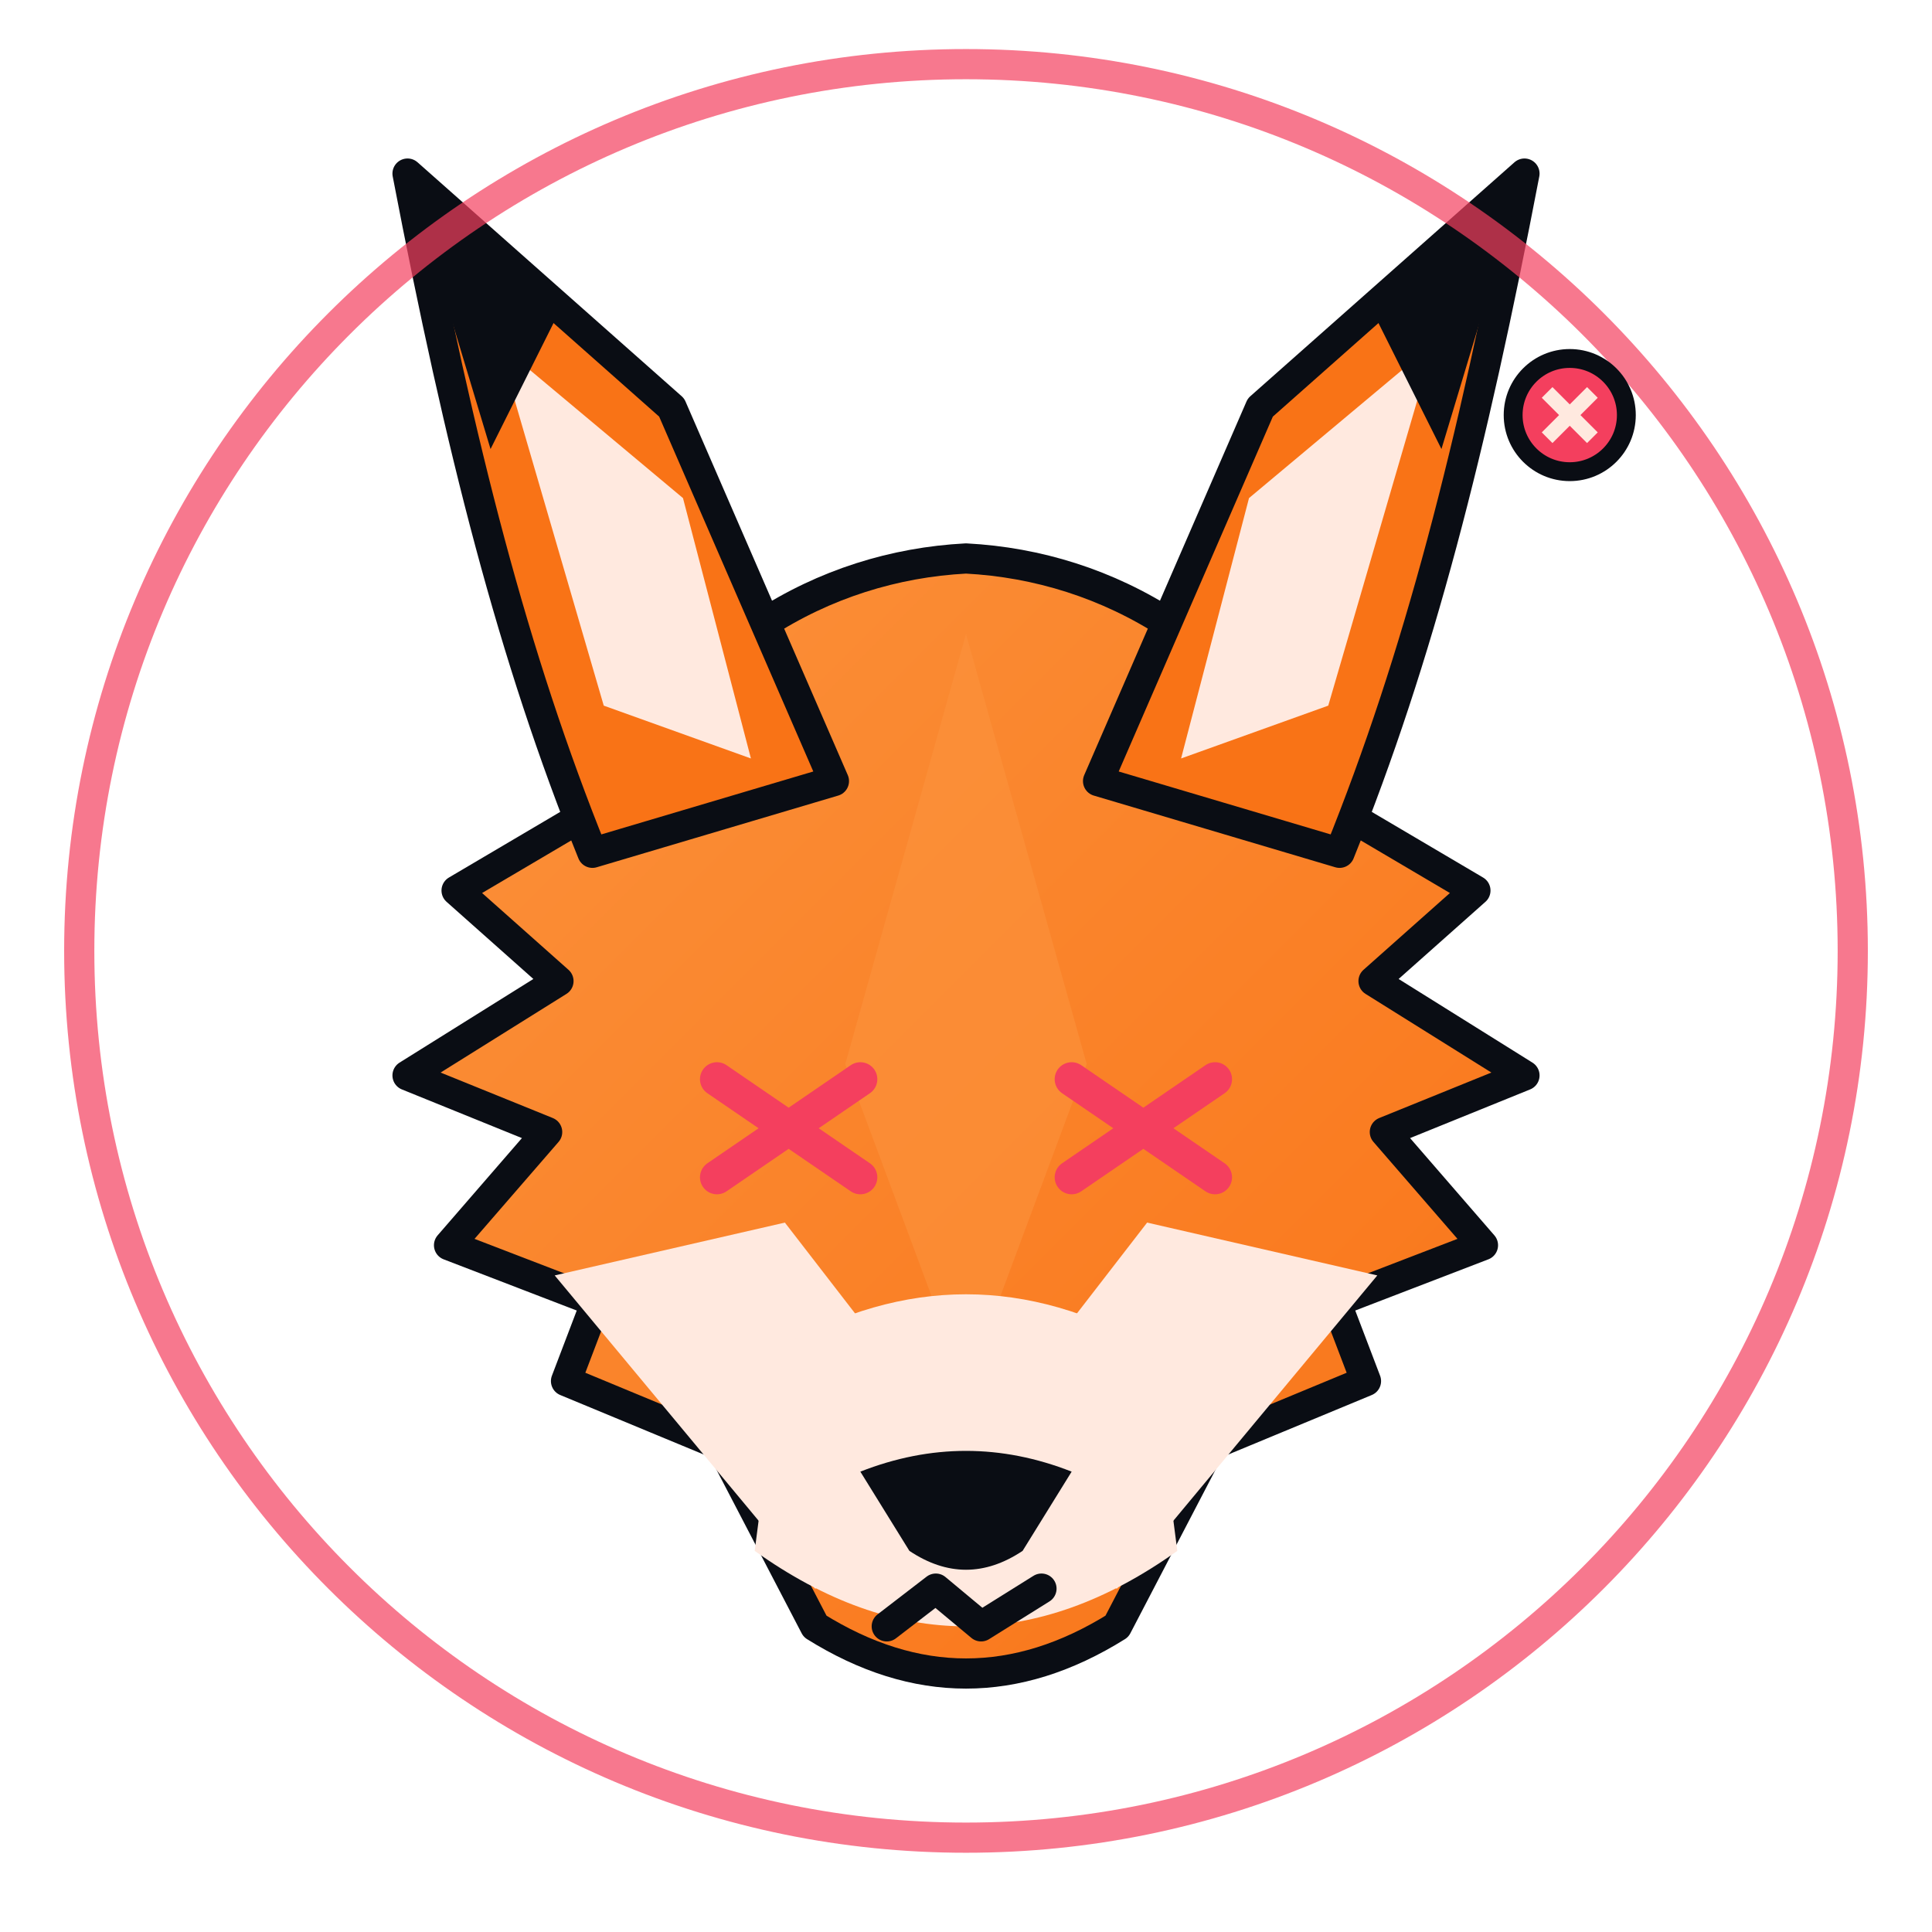
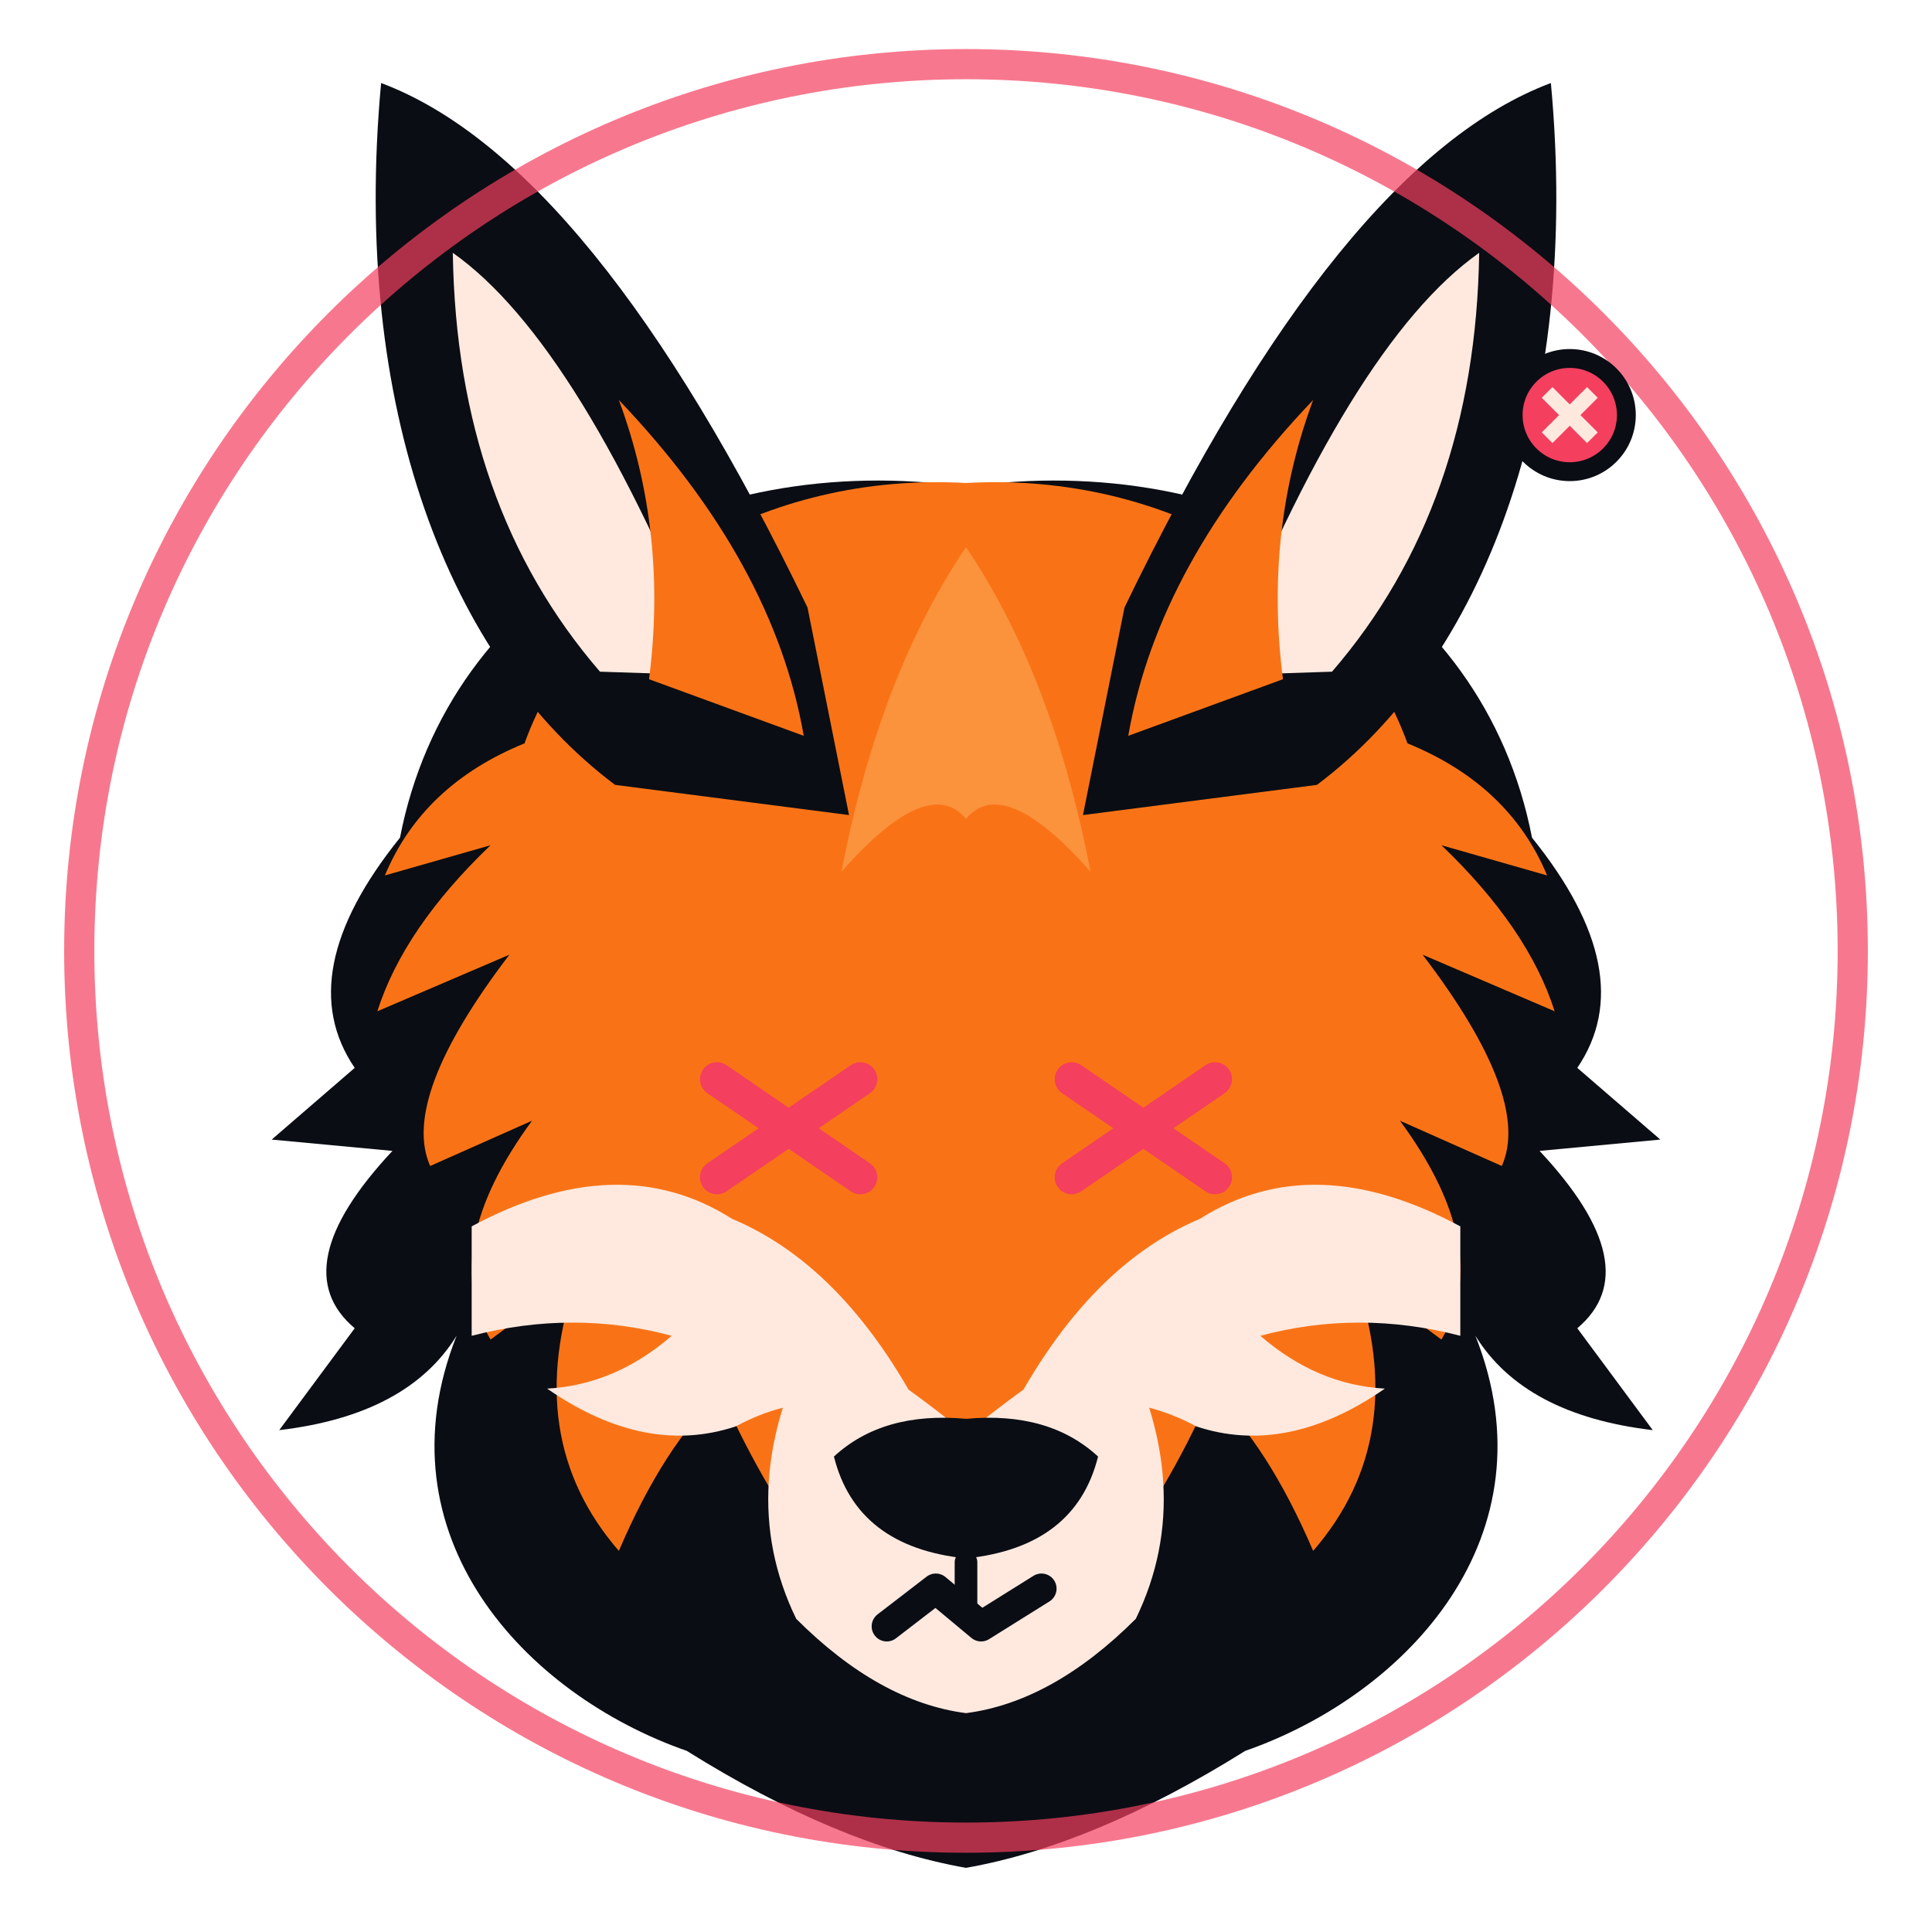
<svg xmlns="http://www.w3.org/2000/svg" width="512" height="512" viewBox="0 0 512 512" data-state="error">
  <defs>
    <linearGradient id="fur" x1="0" y1="0" x2="1" y2="1">
      <stop offset="0" stop-color="#fb923c" />
      <stop offset="1" stop-color="#f97316" />
    </linearGradient>
  </defs>
  <g id="body">
-     <path d="M256 148 C218 150 182 171 160 213 L121 236 148 260 108 285 145 300 119 330 158 345 150 366 191 383 216 431 Q256 456 296 431 L321 383 362 366 354 345 393 330 367 300 404 285 364 260 391 236 352 213 C330 171 294 150 256 148Z" fill="url(#fur)" stroke="#0a0d14" stroke-width="8" stroke-linejoin="round" />
-     <path d="M256 168 L224 282 256 368 288 282Z" fill="#fb923c" opacity="0.58" />
-     <path d="M147 338 L208 324 242 368 256 407 216 421Z M365 338 L304 324 270 368 256 407 296 421Z" fill="#ffe9df" />
-     <path d="M207 357 Q256 329 305 357 L312 411 Q256 451 200 411Z" fill="#ffe9df" />
-     <path d="M228 390 Q256 379 284 390 L271 411 Q256 421 241 411Z" fill="#0a0d14" />
+     <path d="M256 129 C185 119 119 155 106 222 Q77 258 94 283 L72 302 104 305 Q75 336 94 352 L74 379 Q108 375 121 354 C100 407 139 449 182 464 Q222 489 256 495 Q290 489 330 464 C373 449 412 407 391 354 Q404 375 438 379 L418 352 Q437 336 408 305 L440 302 418 283 Q435 258 406 222 C393 155 327 119 256 129Z" fill="#0a0d14" />
+     <path d="M256 128 C203 125 155 153 139 197 Q112 208 102 232 L130 224 Q107 246 100 268 L135 253 Q106 291 114 309 L141 297 Q116 331 130 355 L153 338 Q138 381 164 411 Q176 383 191 369 C207 405 229 434 256 448 C283 434 305 405 321 369 Q336 383 348 411 Q374 381 359 338 L382 355 Q396 331 371 297 L398 309 Q406 291 377 253 L412 268 Q405 246 382 224 L410 232 Q400 208 373 197 C357 153 309 125 256 128Z" fill="#f97316" />
+     <path d="M256 145 Q233 179 223 231 Q246 205 256 217 Q266 205 289 231 Q279 179 256 145Z" fill="#fb923c" />
+     <path d="M125 325 Q164 304 194 323 Q225 336 246 378 Q219 365 195 378 Q171 386 145 368 Q163 367 178 354 Q152 347 125 354Z M387 325 Q348 304 318 323 Q287 336 266 378 Q293 365 317 378 Q341 386 367 368 Q349 367 334 354 Q360 347 387 354Z" fill="#ffe9df" />
+     <path d="M216 353 Q234 362 256 380 Q278 362 296 353 Q318 394 301 429 Q279 451 256 454 Q233 451 211 429 Q194 394 216 353Z" fill="#ffe9df" />
+     <path d="M221 386 Q234 374 256 376 Q278 374 291 386 Q285 410 256 413 Q227 410 221 386Z" fill="#0a0d14" />
+     <path d="M256 414 L256 426" fill="none" stroke="#0a0d14" stroke-width="6" stroke-linecap="round" />
  </g>
  <g id="ears">
-     <path d="M157 226 C136 174 122 119 108 46 L178 108 221 207Z M355 226 C376 174 390 119 404 46 L334 108 291 207Z" fill="#f97316" stroke="#0a0d14" stroke-width="8" stroke-linejoin="round" />
-     <path d="M160 187 L132 91 181 132 199 201Z M352 187 L380 91 331 132 313 201Z" fill="#ffe9df" />
-     <path d="M108 46 149 81 130 119Z M404 46 363 81 382 119Z" fill="#0a0d14" />
+     <path d="M163 208 C119 175 93 108 101 22 Q157 43 214 161 L225 216Z M349 208 C393 175 419 108 411 22 Q355 43 298 161 L287 216Z" fill="#0a0d14" />
+     <path d="M159 178 Q121 134 120 67 Q154 91 189 179Z M353 178 Q391 134 392 67 Q358 91 323 179Z" fill="#ffe9df" />
+     <path d="M172 180 Q177 141 164 106 Q205 149 213 195Z M340 180 Q335 141 348 106 Q307 149 299 195Z" fill="#f97316" />
  </g>
  <g id="eyes">
    <path d="M190 286 228 312 M228 286 190 312 M284 286 322 312 M322 286 284 312" fill="none" stroke="#f43f5e" stroke-width="9" stroke-linecap="round" />
  </g>
  <g id="mouth">
    <path d="M235 431 248 421 260 431 276 421" fill="none" stroke="#0a0d14" stroke-width="8" stroke-linecap="round" stroke-linejoin="round" />
  </g>
  <g id="glow">
    <circle cx="256" cy="252" r="235" fill="none" stroke="#f43f5e" stroke-width="8" opacity="0.7" />
  </g>
  <g id="badge">
    <circle cx="416" cy="110" r="15" fill="#f43f5e" stroke="#0a0d14" stroke-width="5" />
    <path d="M410 104 422 116 M422 104 410 116" stroke="#ffe9df" stroke-width="4" />
  </g>
</svg>
